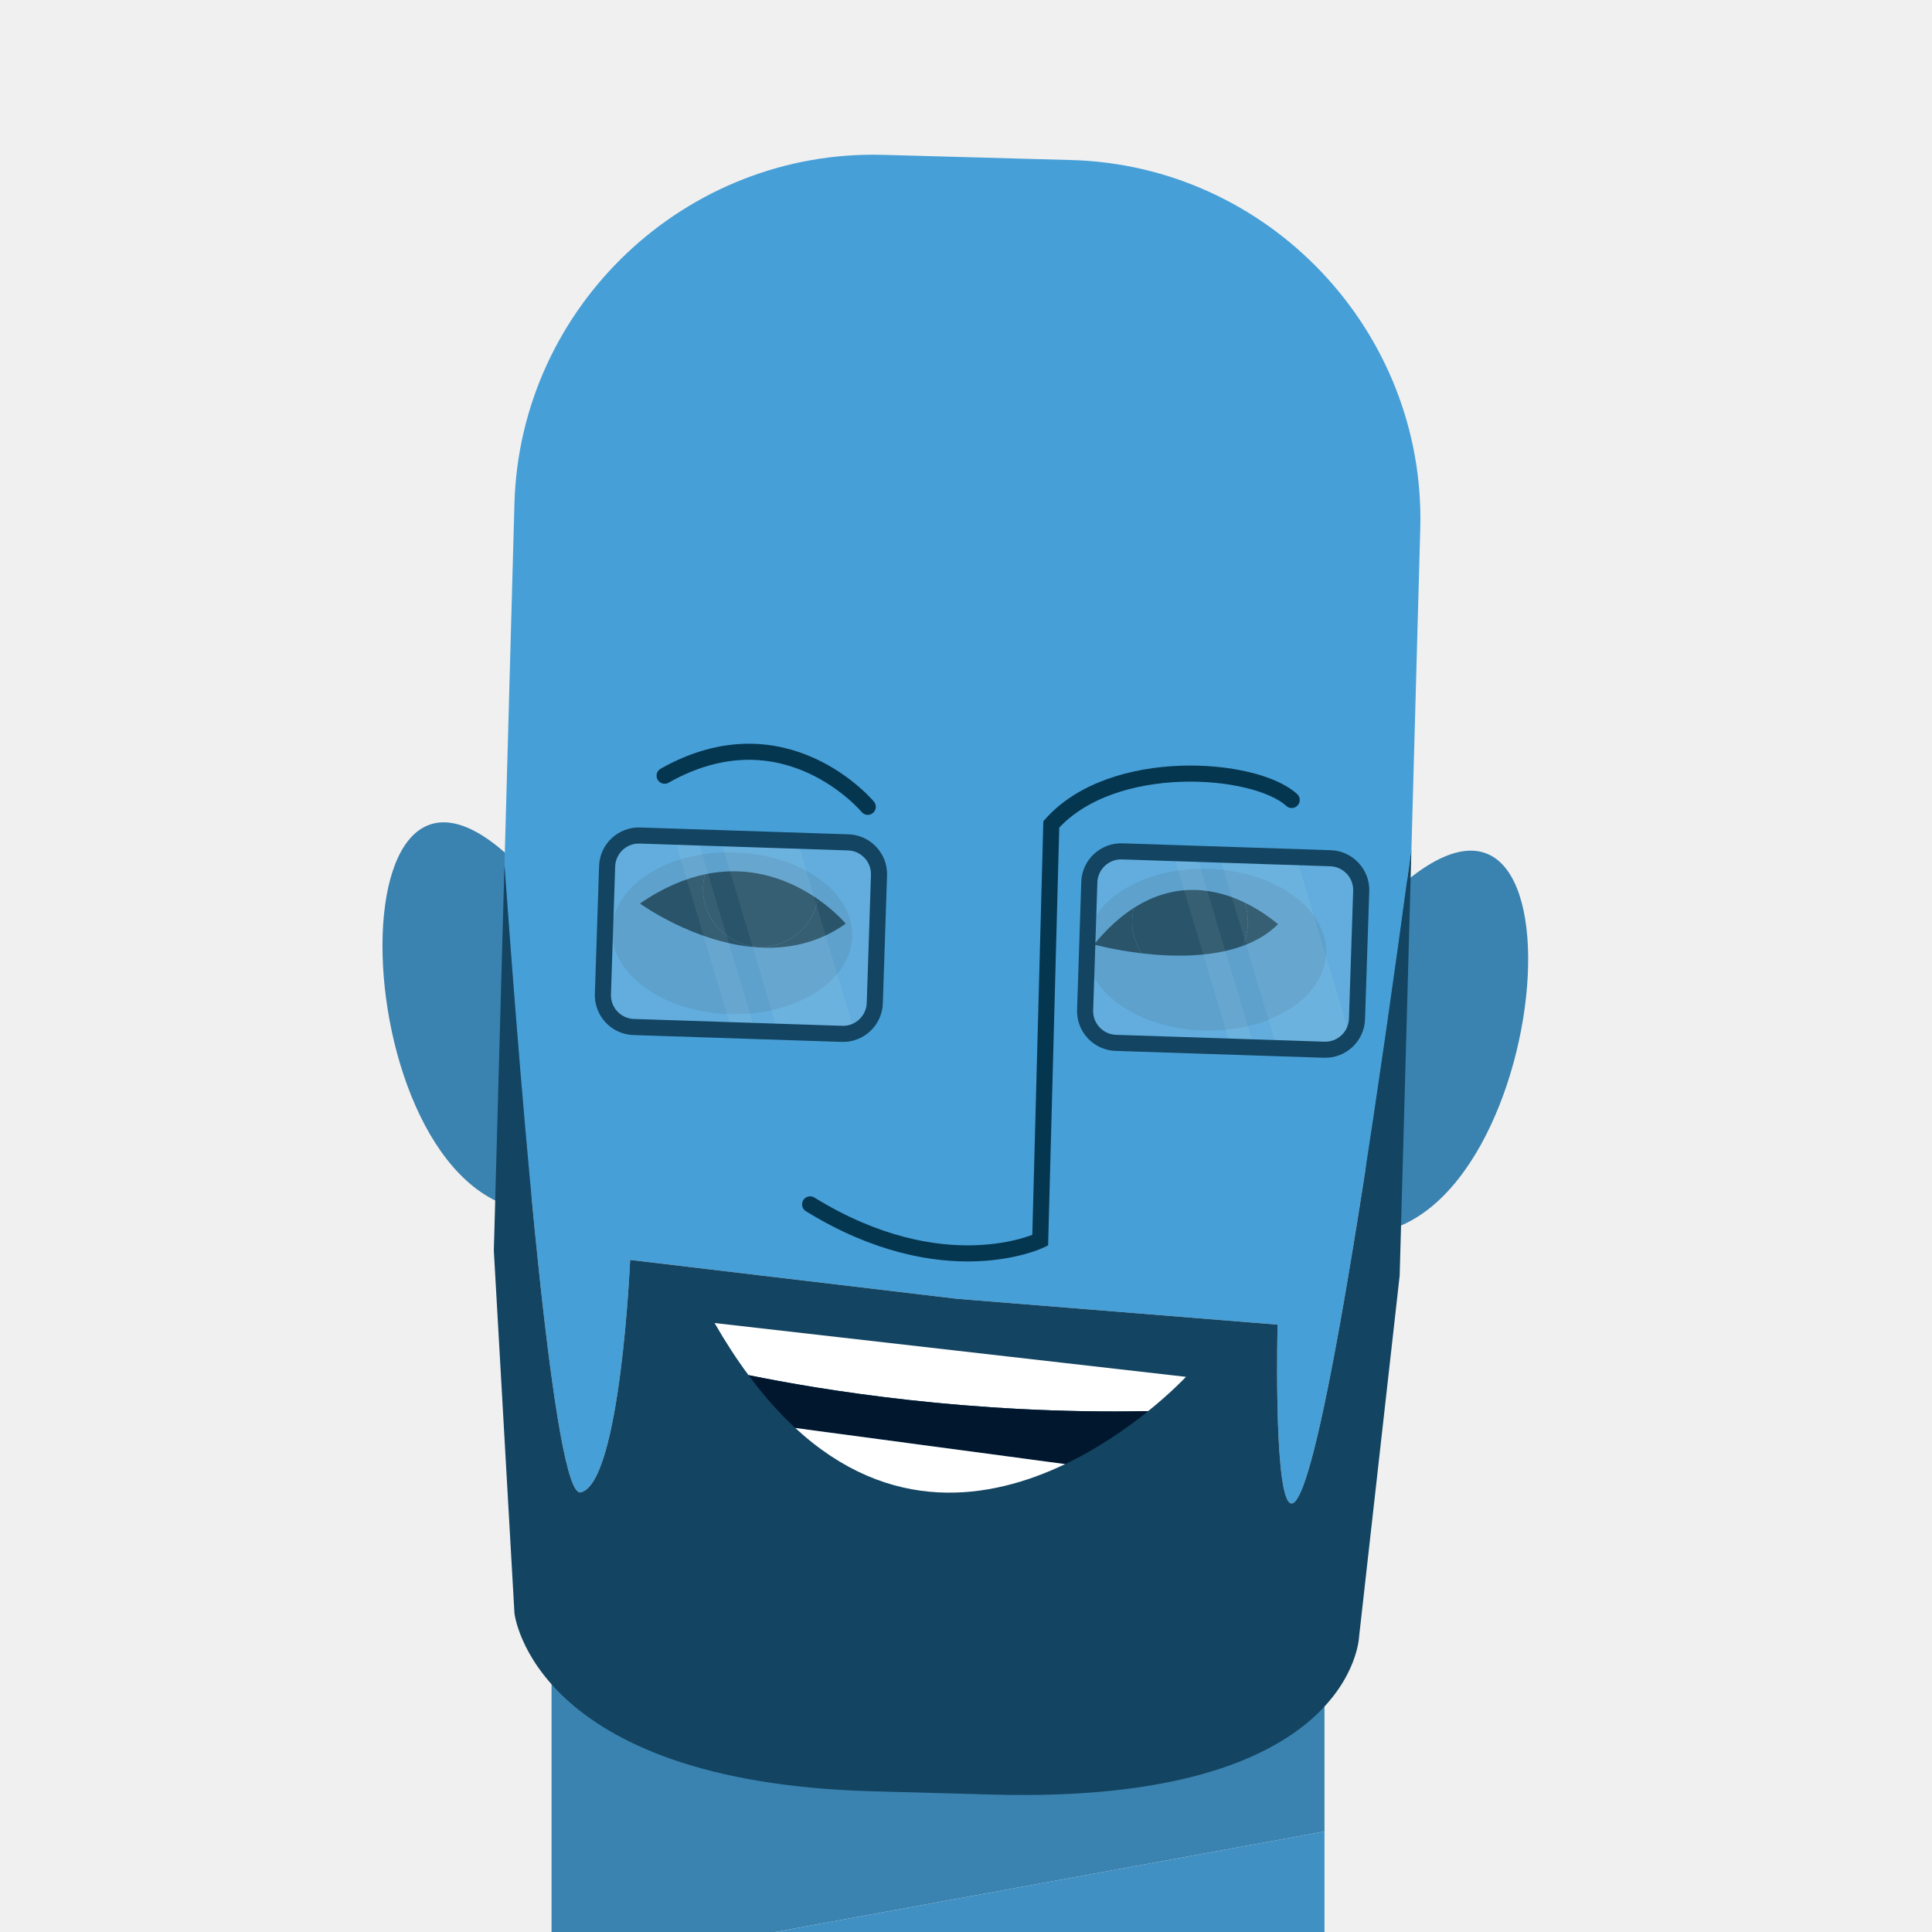
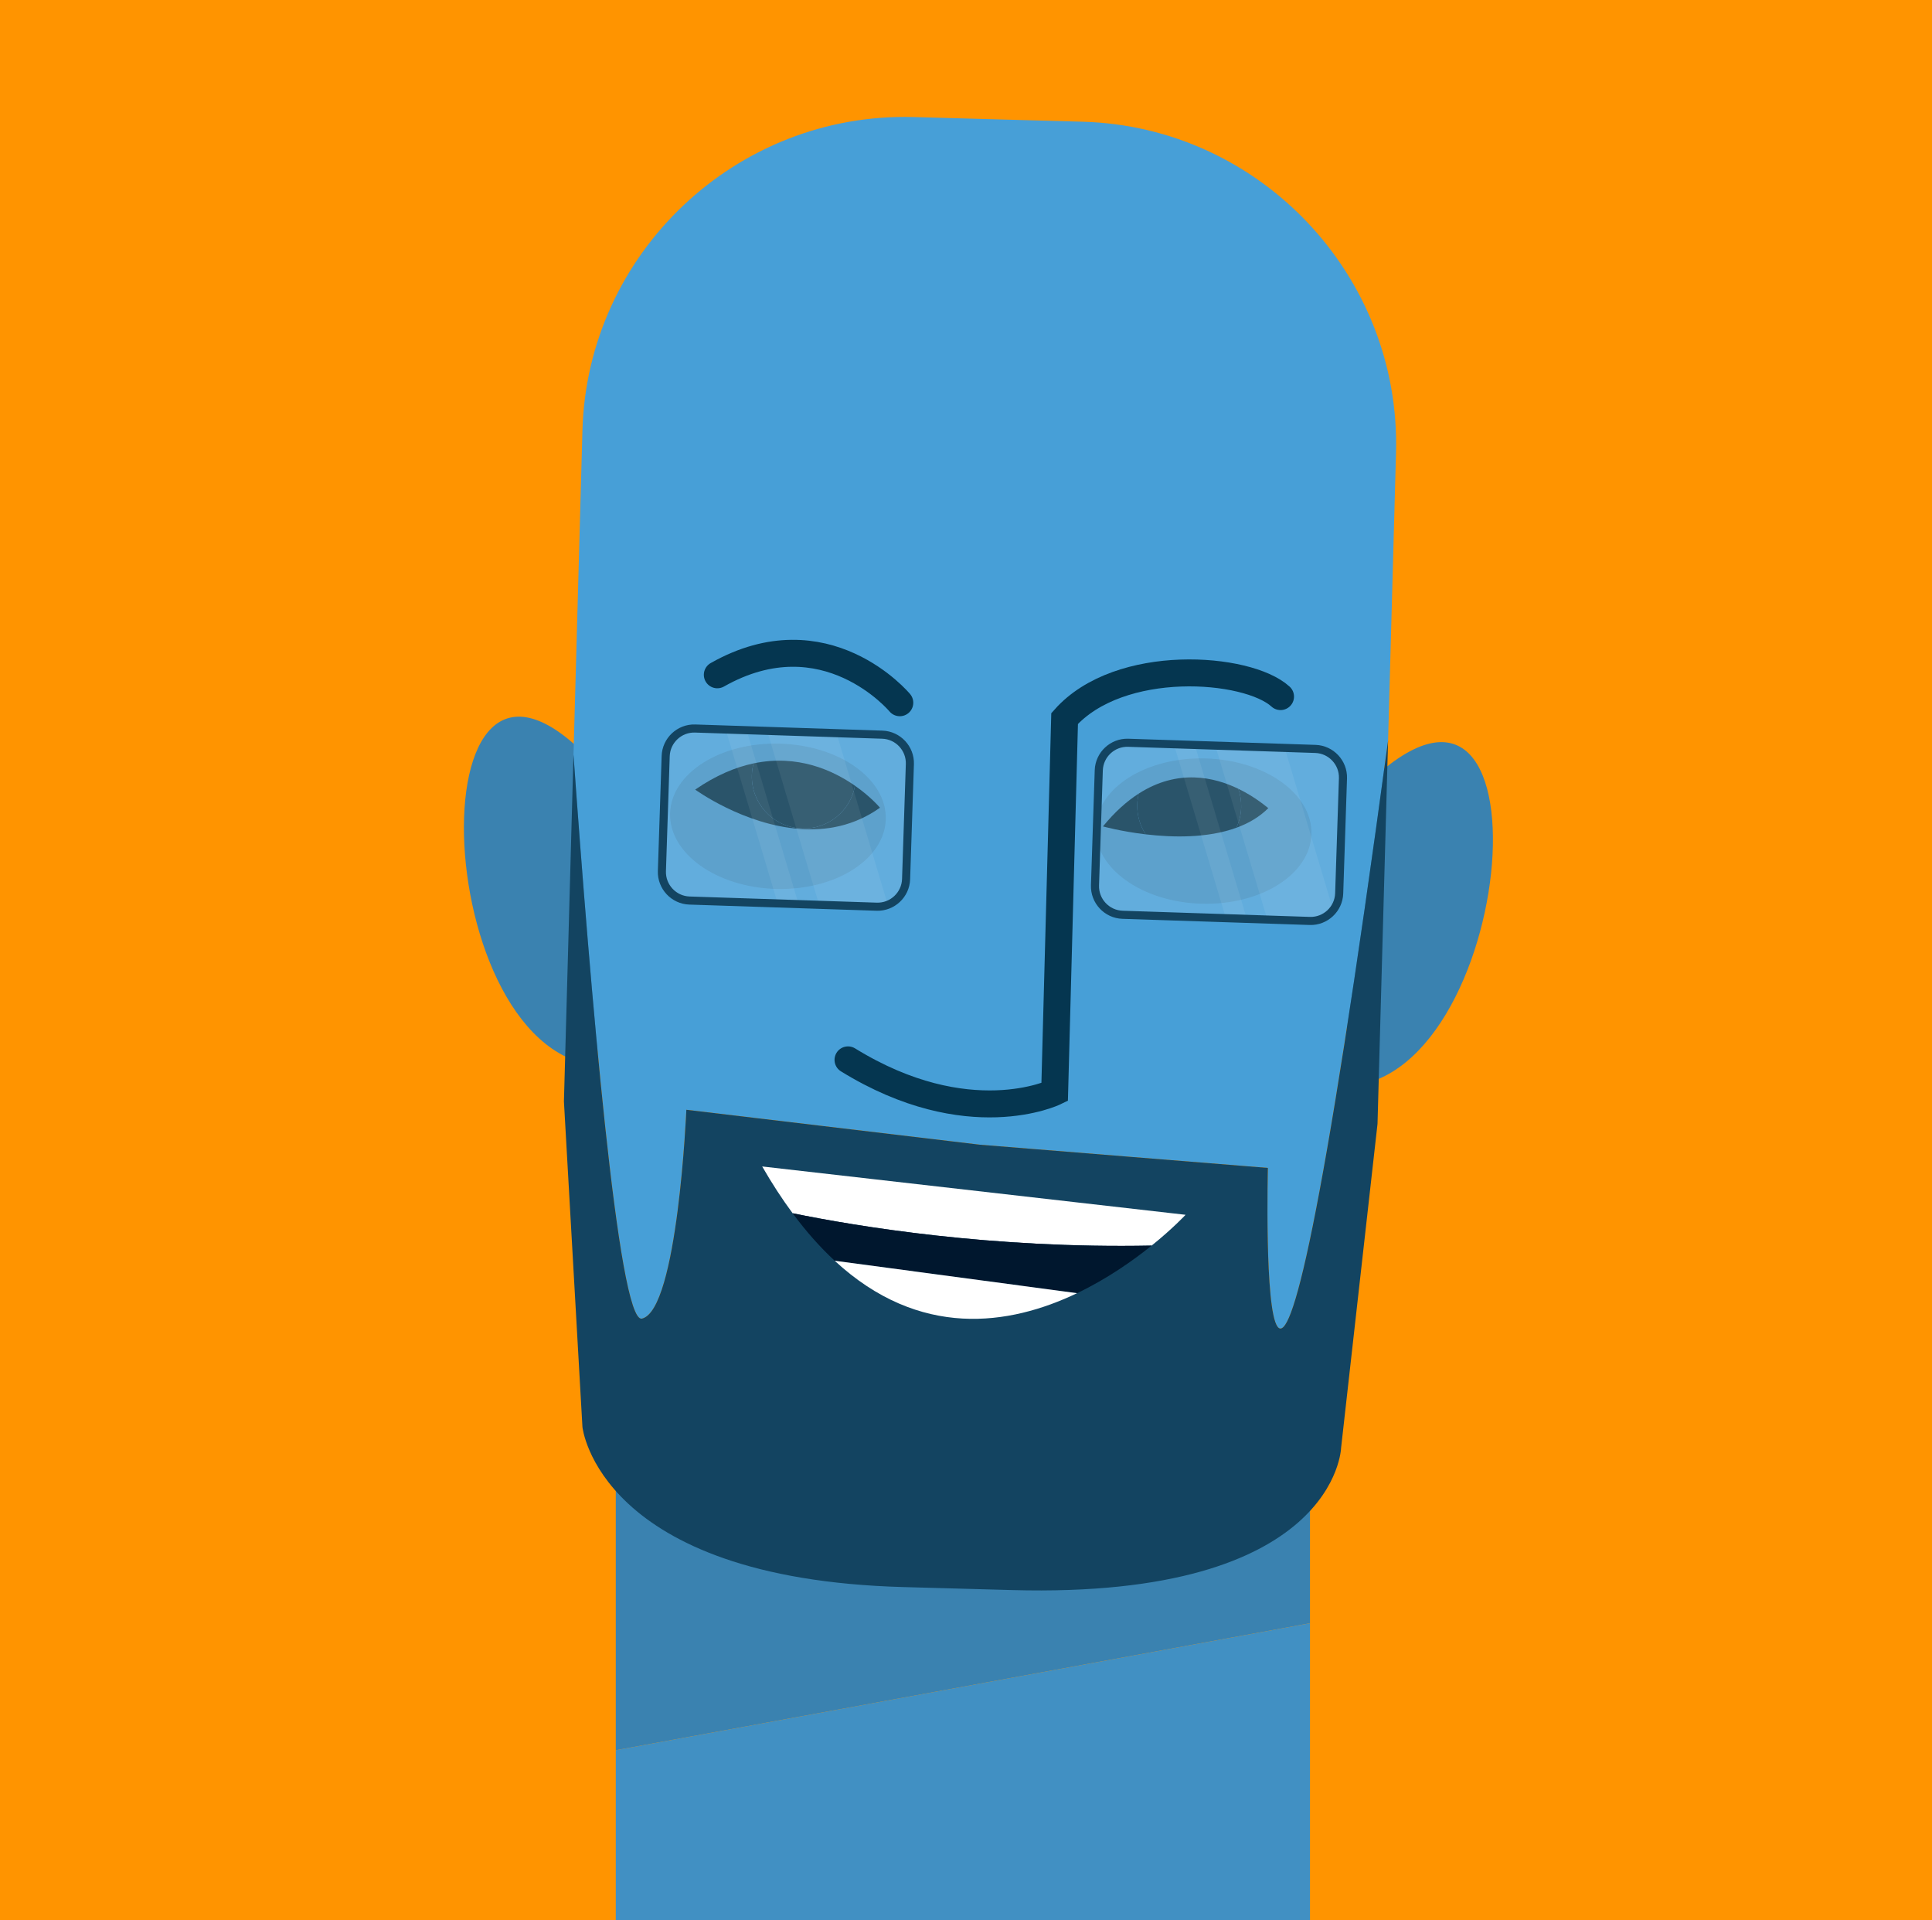
- <svg xmlns="http://www.w3.org/2000/svg" width="100%" height="100%" viewBox="0 0 50 50" version="1.1" xml:space="preserve" style="fill-rule:evenodd;clip-rule:evenodd;stroke-linecap:round;stroke-miterlimit:10;">
-   <g transform="matrix(0.0683685,0,0,0.0683685,-6.6888,-2.70797)">
+ <svg xmlns="http://www.w3.org/2000/svg" width="100%" height="100%" viewBox="0 0 922 916" version="1.1" xml:space="preserve" style="fill-rule:evenodd;clip-rule:evenodd;stroke-linecap:round;stroke-miterlimit:10;">
+   <g id="Layer-1">
+     <rect x="-15.256" y="-20.365" width="963.489" height="1001.78" style="fill:rgb(255,148,0);" />
+   </g>
+   <g transform="matrix(1.13232,0,0,1.13232,-53.3258,-55.3693)">
    <clipPath id="_clip1">
      <path d="M19.5,455.5C19.5,700.715 218.286,899.5 463.5,899.5C708.715,899.5 907.5,700.715 907.5,455.5C907.5,210.286 708.715,11.5 463.5,11.5C218.286,11.5 19.5,210.286 19.5,455.5Z" clip-rule="nonzero" />
    </clipPath>
    <g clip-path="url(#_clip1)">
      <g>
        <clipPath id="_clip2">
          <rect x="306.618" y="641.301" width="292.582" height="264.415" clip-rule="nonzero" />
        </clipPath>
        <g clip-path="url(#_clip2)">
          <g transform="matrix(-0.98368,0.179924,0.179924,0.98368,305.579,721.449)">
            <path d="M-286.769,64.087L10.667,64.087L-15.442,-78.653L-303.249,-26.011L-286.769,64.087Z" style="fill:rgb(58,130,176);fill-rule:nonzero;" />
          </g>
          <g transform="matrix(-1,-0,-0,1,306.617,732.893)">
            <path d="M-292.582,172.823L0,172.823L0,53.515L-292.582,0L-292.582,172.823Z" style="fill:rgb(65,144,195);fill-rule:nonzero;" />
          </g>
        </g>
      </g>
      <g transform="matrix(1,0,0,1,304.045,395.945)">
        <path d="M0,-17.554C-82.957,-119.56 -79.072,94.508 -5.345,102.006L0,-17.554Z" style="fill:rgb(58,130,176);fill-rule:nonzero;" />
      </g>
      <g transform="matrix(1,0,0,1,615.836,409.385)">
        <path d="M0,-22.394C88.453,-119.673 72.774,93.857 -1.254,97.279L0,-22.394Z" style="fill:rgb(58,130,176);fill-rule:nonzero;" />
      </g>
      <g>
        <clipPath id="_clip3">
          <rect x="284.766" y="98.172" width="350.743" height="620.907" clip-rule="nonzero" />
        </clipPath>
        <g clip-path="url(#_clip3)">
          <g transform="matrix(1,0,0,1,336.365,359.217)">
            <path d="M0,157.32C0,157.32 -3.619,241.869 -18.724,245.314C-28.685,247.589 -40.592,105.225 -47.569,7.73L-43.8,-128.935C-41.74,-203.629 21.056,-263.054 95.75,-260.993L167.047,-259.027C241.728,-256.967 301.153,-194.171 299.092,-119.477L295.749,1.766C239.162,420.374 245.084,181.818 245.084,181.818L123.723,172.035L0,157.32Z" style="fill:rgb(71,159,215);fill-rule:nonzero;" />
          </g>
          <g transform="matrix(1,0,0,1,317.641,536.043)">
            <path d="M0,68.488C15.104,65.043 18.724,-19.506 18.724,-19.506L142.447,-4.791L263.808,4.992C263.808,4.992 257.885,243.548 314.472,-175.06L312.2,-92.675L310.017,-13.57L294.666,122.982C294.666,122.982 292.807,186.649 155.935,182.875L110.157,181.612C-18.469,178.064 -25.074,114.163 -25.074,114.163L-32.875,-23.028L-30.693,-102.133L-28.846,-169.096C-21.868,-71.601 -9.961,70.762 0,68.488" style="fill:rgb(19,68,97);fill-rule:nonzero;" />
          </g>
        </g>
      </g>
      <g transform="matrix(1,0,0,1,420.412,391.61)">
        <path d="M0,2.508C-0.466,19.413 -21.192,32.555 -46.292,31.863C-71.393,31.171 -91.362,16.905 -90.896,0.001C-90.43,-16.904 -69.704,-30.047 -44.604,-29.354C-19.503,-28.662 0.466,-14.397 0,2.508" style="fill:rgb(65,144,195);fill-rule:nonzero;" />
      </g>
      <g transform="matrix(1,0,0,1,599.81,397.847)">
        <path d="M0,2.507C-0.467,19.412 -21.192,32.554 -46.292,31.862C-71.393,31.17 -91.362,16.904 -90.896,0C-90.43,-16.905 -69.704,-30.047 -44.604,-29.355C-19.504,-28.662 0.466,-14.397 0,2.507" style="fill:rgb(65,144,195);fill-rule:nonzero;" />
      </g>
      <g transform="matrix(1,0,0,1,586.786,509.951)">
-         <path d="M0,-167.523C-13.917,-180.258 -67.869,-184.321 -91,-158.281C-91.036,-156.977 -95.2,-0.851 -95.2,-0.851C-95.2,-0.851 -131.601,16.798 -182.29,-14.446" style="fill:none;stroke:rgb(5,54,80);stroke-width:6.09px;" />
+         <path d="M0,-167.523C-13.917,-180.258 -67.869,-184.321 -91,-158.281C-91.036,-156.977 -95.2,-0.851 -95.2,-0.851C-95.2,-0.851 -131.601,16.798 -182.29,-14.446" style="fill:none;stroke:rgb(5,54,80);stroke-width:11.36px;" />
      </g>
      <g transform="matrix(-0.988481,-0.151345,-0.151345,0.988481,352.703,301.809)">
-         <path d="M-79.309,31.571C-79.309,31.571 -42.716,-0.872 -1.507,31.571" style="fill:none;stroke:rgb(5,54,80);stroke-width:6.09px;" />
+         <path d="M-79.309,31.571C-79.309,31.571 -42.716,-0.872 -1.507,31.571" style="fill:none;stroke:rgb(5,54,80);stroke-width:11.36px;" />
      </g>
      <g transform="matrix(1,0,0,1,569.001,397.695)">
        <path d="M0,-16.416C7.394,-12.853 12.115,-8.564 12.635,-8.267C8.875,-4.509 4.244,-1.83 -0.826,0C0.405,-2.631 1.115,-5.534 1.2,-8.608C1.276,-11.348 0.847,-13.985 0,-16.416" style="fill:rgb(5,54,80);fill-rule:nonzero;" />
      </g>
      <g transform="matrix(1,0,0,1,569.001,393.604)">
        <path d="M0,-12.325C0.847,-9.894 1.276,-7.257 1.2,-4.517C1.115,-1.443 0.405,1.46 -0.826,4.091C-13.011,8.543 -27.714,8.201 -39.044,6.872C-41.403,3.267 -42.725,-1.081 -42.597,-5.725C-42.554,-7.294 -42.344,-8.82 -41.995,-10.291C-25.522,-20.868 -10.047,-17.223 0,-12.325" style="fill:rgb(5,54,80);fill-rule:nonzero;" />
      </g>
      <g transform="matrix(1,0,0,1,527.006,400.476)">
        <path d="M0,-17.163C-0.349,-15.692 -0.559,-14.166 -0.602,-12.597C-0.729,-7.954 0.592,-3.605 2.951,0C-7.506,-1.241 -15.068,-3.342 -15.068,-3.342C-10.033,-9.485 -4.966,-13.979 0,-17.163" style="fill:rgb(5,54,80);fill-rule:nonzero;" />
      </g>
      <g transform="matrix(1,0,0,1,407.436,399.026)">
        <path d="M0,-19.036C6.769,-14.306 10.531,-9.774 10.531,-9.774C-0.354,-2.029 -12.213,0 -23.312,-0.834L-23.292,-1.078C-22.92,-1.055 -22.534,-1.031 -22.162,-1.021C-11.189,-0.719 -1.873,-8.545 0,-19.036" style="fill:rgb(5,54,80);fill-rule:nonzero;" />
      </g>
      <g transform="matrix(1,0,0,1,407.436,384.974)">
        <path d="M0,-4.984C-1.873,5.507 -11.189,13.333 -22.162,13.031C-22.534,13.021 -22.92,12.997 -23.292,12.974C-34.84,12.063 -43.786,2.252 -43.462,-9.465C-43.416,-11.176 -43.177,-12.83 -42.747,-14.401C-24.167,-18.317 -9.27,-11.457 0,-4.984" style="fill:rgb(5,54,80);fill-rule:nonzero;" />
      </g>
      <g transform="matrix(1,0,0,1,384.144,370.817)">
        <path d="M0,27.131L-0.02,27.375C-23.747,25.613 -44.05,10.804 -44.05,10.804C-35.324,4.788 -27.081,1.36 -19.455,-0.244C-19.884,1.327 -20.123,2.981 -20.17,4.692C-20.493,16.409 -11.547,26.22 0,27.131" style="fill:rgb(5,54,80);fill-rule:nonzero;" />
      </g>
      <g>
        <clipPath id="_clip4">
          <rect x="368.325" y="540.422" width="178.442" height="64.211" clip-rule="nonzero" />
        </clipPath>
        <g clip-path="url(#_clip4)">
          <g transform="matrix(1,0,0,1,368.325,575.102)">
            <path d="M0,-34.68L178.442,-14.312C178.442,-14.312 173.175,-8.625 164.144,-1.344C96.668,0 39.941,-9.417 12.831,-14.966C8.474,-20.827 4.201,-27.381 0,-34.68" style="fill:white;fill-rule:nonzero;" />
          </g>
          <g transform="matrix(1,0,0,1,532.469,580.199)">
            <path d="M0,-6.441C-7.926,-0.056 -18.742,7.549 -31.435,13.622L-133.586,-0.046C-139.574,-5.58 -145.506,-12.206 -151.313,-20.063C-124.203,-14.514 -67.476,-5.097 0,-6.441" style="fill:rgb(0,23,46);fill-rule:nonzero;" />
          </g>
          <g transform="matrix(1,0,0,1,501.034,599.6)">
            <path d="M0,-5.779C-28.45,7.827 -66.34,13.669 -102.152,-19.448L0,-5.779Z" style="fill:white;fill-rule:nonzero;" />
          </g>
        </g>
      </g>
      <g>
        <g opacity="0.15">
          <g transform="matrix(1,0,0,1,416.578,355.882)">
            <clipPath id="_clip5">
              <rect x="-90.526" y="-0.006" width="104.523" height="75.093" clip-rule="nonzero" />
            </clipPath>
            <g clip-path="url(#_clip5)">
              <path d="M0,75.08L-78.912,72.485C-85.513,72.268 -90.736,66.69 -90.52,60.089L-88.925,11.608C-88.708,5.006 -83.129,-0.217 -76.528,0L2.383,2.595C8.984,2.812 14.208,8.391 13.991,14.992L12.396,63.473C12.18,70.074 6.601,75.297 0,75.08" style="fill:white;fill-rule:nonzero;" />
            </g>
          </g>
        </g>
      </g>
      <g>
        <g opacity="0.15">
          <g transform="matrix(1,0,0,1,599.108,361.884)">
            <clipPath id="_clip6">
              <rect x="-90.525" y="-0.006" width="104.523" height="75.093" clip-rule="nonzero" />
            </clipPath>
            <g clip-path="url(#_clip6)">
              <path d="M0,75.08L-78.911,72.485C-85.513,72.268 -90.736,66.69 -90.519,60.088L-88.925,11.607C-88.708,5.006 -83.129,-0.217 -76.528,0L2.384,2.595C8.984,2.812 14.208,8.391 13.991,14.992L12.396,63.473C12.18,70.074 6.602,75.297 0,75.08" style="fill:white;fill-rule:nonzero;" />
            </g>
          </g>
        </g>
      </g>
      <g>
        <g opacity="0.39">
          <g>
            <clipPath id="_clip7">
              <path d="M416.578,430.962L337.667,428.368C331.065,428.151 325.842,422.572 326.059,415.971L327.653,367.49C327.87,360.889 333.449,355.666 340.05,355.882L418.961,358.477C425.562,358.694 430.786,364.273 430.569,370.874L428.975,419.355C428.758,425.956 423.179,431.18 416.578,430.962Z" clip-rule="nonzero" />
            </clipPath>
            <g clip-path="url(#_clip7)">
              <g>
                <g opacity="0.16">
                  <g transform="matrix(-0.958086,0.286481,0.286481,0.958086,332.786,349.4)">
                    <rect x="-25.701" y="-3.76" width="8.367" height="122.242" style="fill:white;" />
                  </g>
                </g>
              </g>
              <g>
                <g opacity="0.16">
                  <g transform="matrix(-0.958082,0.286494,0.286494,0.958082,351.48,352.643)">
                    <rect x="-44.659" y="-6.534" width="27.73" height="122.242" style="fill:white;" />
                  </g>
                </g>
              </g>
            </g>
          </g>
        </g>
      </g>
      <g>
        <g opacity="0.39">
          <g>
            <clipPath id="_clip8">
              <path d="M599.108,436.964L520.197,434.37C513.596,434.152 508.372,428.574 508.59,421.973L510.184,373.492C510.4,366.891 515.979,361.667 522.58,361.884L601.492,364.479C608.093,364.696 613.316,370.275 613.1,376.876L611.505,425.357C611.288,431.958 605.71,437.181 599.108,436.964Z" clip-rule="nonzero" />
            </clipPath>
            <g clip-path="url(#_clip8)">
              <g>
                <g opacity="0.16">
                  <g transform="matrix(-0.958086,0.286481,0.286481,0.958086,519.824,349.4)">
                    <rect x="-25.701" y="-3.76" width="8.367" height="122.242" style="fill:white;" />
                  </g>
                </g>
              </g>
              <g>
                <g opacity="0.16">
                  <g transform="matrix(-0.958082,0.286494,0.286494,0.958082,538.518,352.643)">
                    <rect x="-44.659" y="-6.534" width="27.73" height="122.242" style="fill:white;" />
                  </g>
                </g>
              </g>
            </g>
          </g>
        </g>
      </g>
      <g transform="matrix(1,0,0,1,416.578,355.882)">
-         <path d="M0,75.08L-78.912,72.485C-85.513,72.268 -90.736,66.69 -90.52,60.089L-88.925,11.608C-88.708,5.006 -83.129,-0.217 -76.528,0L2.383,2.595C8.984,2.812 14.208,8.391 13.991,14.992L12.396,63.473C12.18,70.074 6.601,75.297 0,75.08Z" style="fill:none;stroke:rgb(19,68,97);stroke-width:6.09px;stroke-linecap:butt;" />
+         <path d="M0,75.08L-78.912,72.485C-85.513,72.268 -90.736,66.69 -90.52,60.089L-88.925,11.608C-88.708,5.006 -83.129,-0.217 -76.528,0L2.383,2.595C8.984,2.812 14.208,8.391 13.991,14.992L12.396,63.473C12.18,70.074 6.601,75.297 0,75.08Z" style="fill:none;stroke:rgb(19,68,97);stroke-width:3.41px;stroke-linecap:butt;" />
      </g>
      <g transform="matrix(1,0,0,1,599.108,361.884)">
-         <path d="M0,75.08L-78.911,72.485C-85.513,72.268 -90.736,66.69 -90.519,60.088L-88.925,11.607C-88.708,5.006 -83.129,-0.217 -76.528,0L2.384,2.595C8.984,2.812 14.208,8.391 13.991,14.992L12.396,63.473C12.18,70.074 6.602,75.297 0,75.08Z" style="fill:none;stroke:rgb(19,68,97);stroke-width:6.09px;stroke-linecap:butt;" />
+         <path d="M0,75.08L-78.911,72.485C-85.513,72.268 -90.736,66.69 -90.519,60.088L-88.925,11.607C-88.708,5.006 -83.129,-0.217 -76.528,0L2.384,2.595C8.984,2.812 14.208,8.391 13.991,14.992L12.396,63.473C12.18,70.074 6.602,75.297 0,75.08Z" style="fill:none;stroke:rgb(19,68,97);stroke-width:3.41px;stroke-linecap:butt;" />
      </g>
    </g>
  </g>
</svg>
